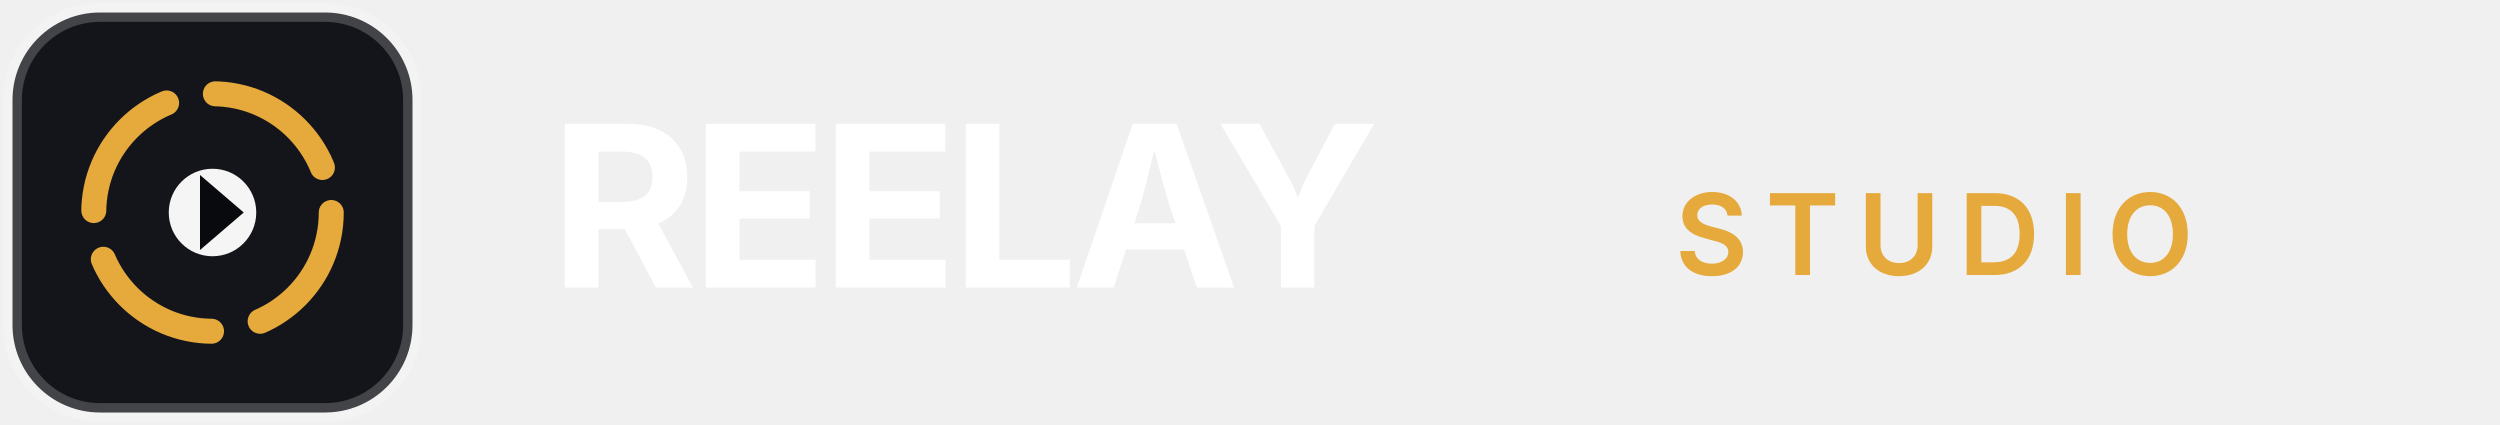
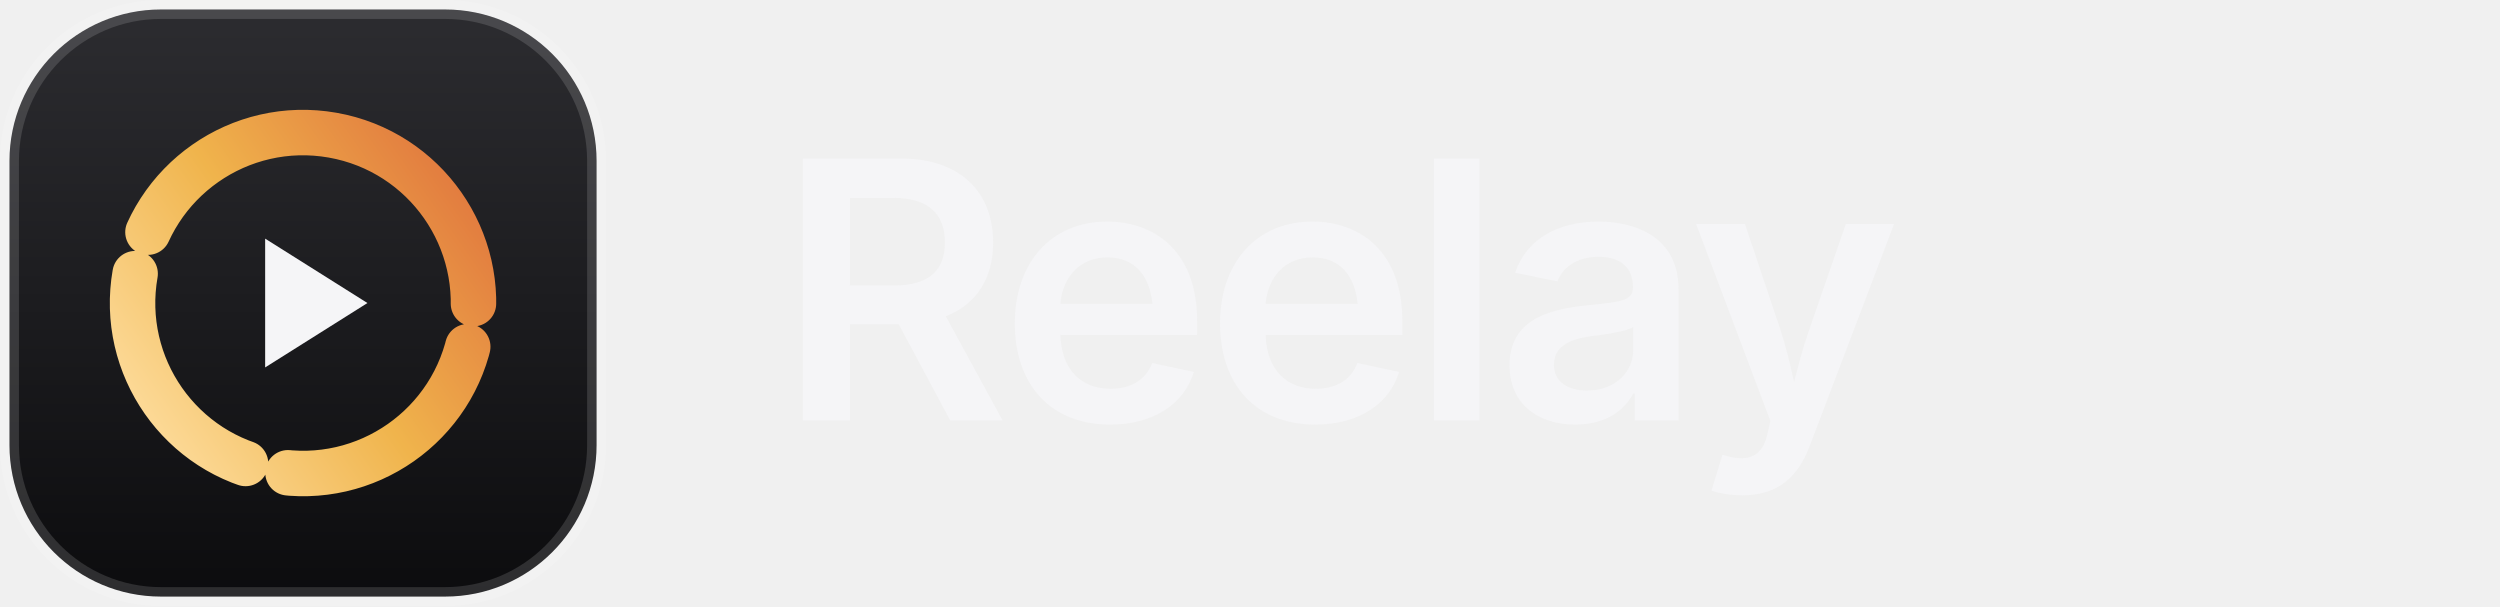
- <svg xmlns="http://www.w3.org/2000/svg" viewBox="0 0 200 34" fill="none" aria-label="Reelay Studio">
-   <rect x="1" y="1" width="32" height="32" rx="7" fill="#14151a" stroke="rgba(255,255,255,0.2)" stroke-width="1.5" />
-   <circle cx="17" cy="17" r="9.5" stroke="#e5a93c" stroke-width="2" stroke-linecap="round" stroke-dasharray="11 4" />
-   <circle cx="17" cy="17" r="3.5" fill="#f5f5f5" />
-   <polygon points="16,14 19.5,17 16,20" fill="#090a0d" />
-   <text x="44" y="23" fill="#ffffff" font-family="-apple-system, BlinkMacSystemFont, 'SF Pro Display', 'Inter', system-ui, sans-serif" font-weight="700" font-size="18" letter-spacing="-0.03em">REELAY</text>
-   <text x="134" y="22" fill="#e5a93c" font-family="-apple-system, BlinkMacSystemFont, 'SF Pro Text', 'Inter', system-ui, sans-serif" font-weight="600" font-size="9" letter-spacing="0.16em">STUDIO</text>
+ <svg xmlns="http://www.w3.org/2000/svg" viewBox="0 0 132 32" fill="none" role="img" aria-label="Reelay Studio">
+   <defs>
+     <linearGradient id="t" x1="0" y1="0" x2="0" y2="1">
+       <stop offset="0" stop-color="#2c2c30" />
+       <stop offset="1" stop-color="#0c0c0e" />
+     </linearGradient>
+     <linearGradient id="r" x1="0" y1="0" x2="1" y2="1">
+       <stop offset="0" stop-color="#ffe2a8" />
+       <stop offset=".5" stop-color="#f0b44c" />
+       <stop offset="1" stop-color="#df6f3c" />
+     </linearGradient>
+   </defs>
+   <rect x=".5" y=".5" width="31" height="31" rx="8" fill="url(#t)" stroke="rgba(255,255,255,0.14)" />
+   <circle cx="16" cy="16" r="9" stroke="url(#r)" stroke-width="2.4" stroke-linecap="round" stroke-dasharray="12.6 2.3" transform="rotate(-80 16 16)" />
+   <path d="M14 12.6v6.8l5.4-3.4z" fill="#f5f5f7" />
+   <text x="41" y="22.2" fill="#f5f5f7" font-family="-apple-system, BlinkMacSystemFont, 'SF Pro Display', 'Helvetica Neue', Inter, Arial, sans-serif" font-weight="600" font-size="19" letter-spacing="-0.4">Reelay</text>
</svg>
